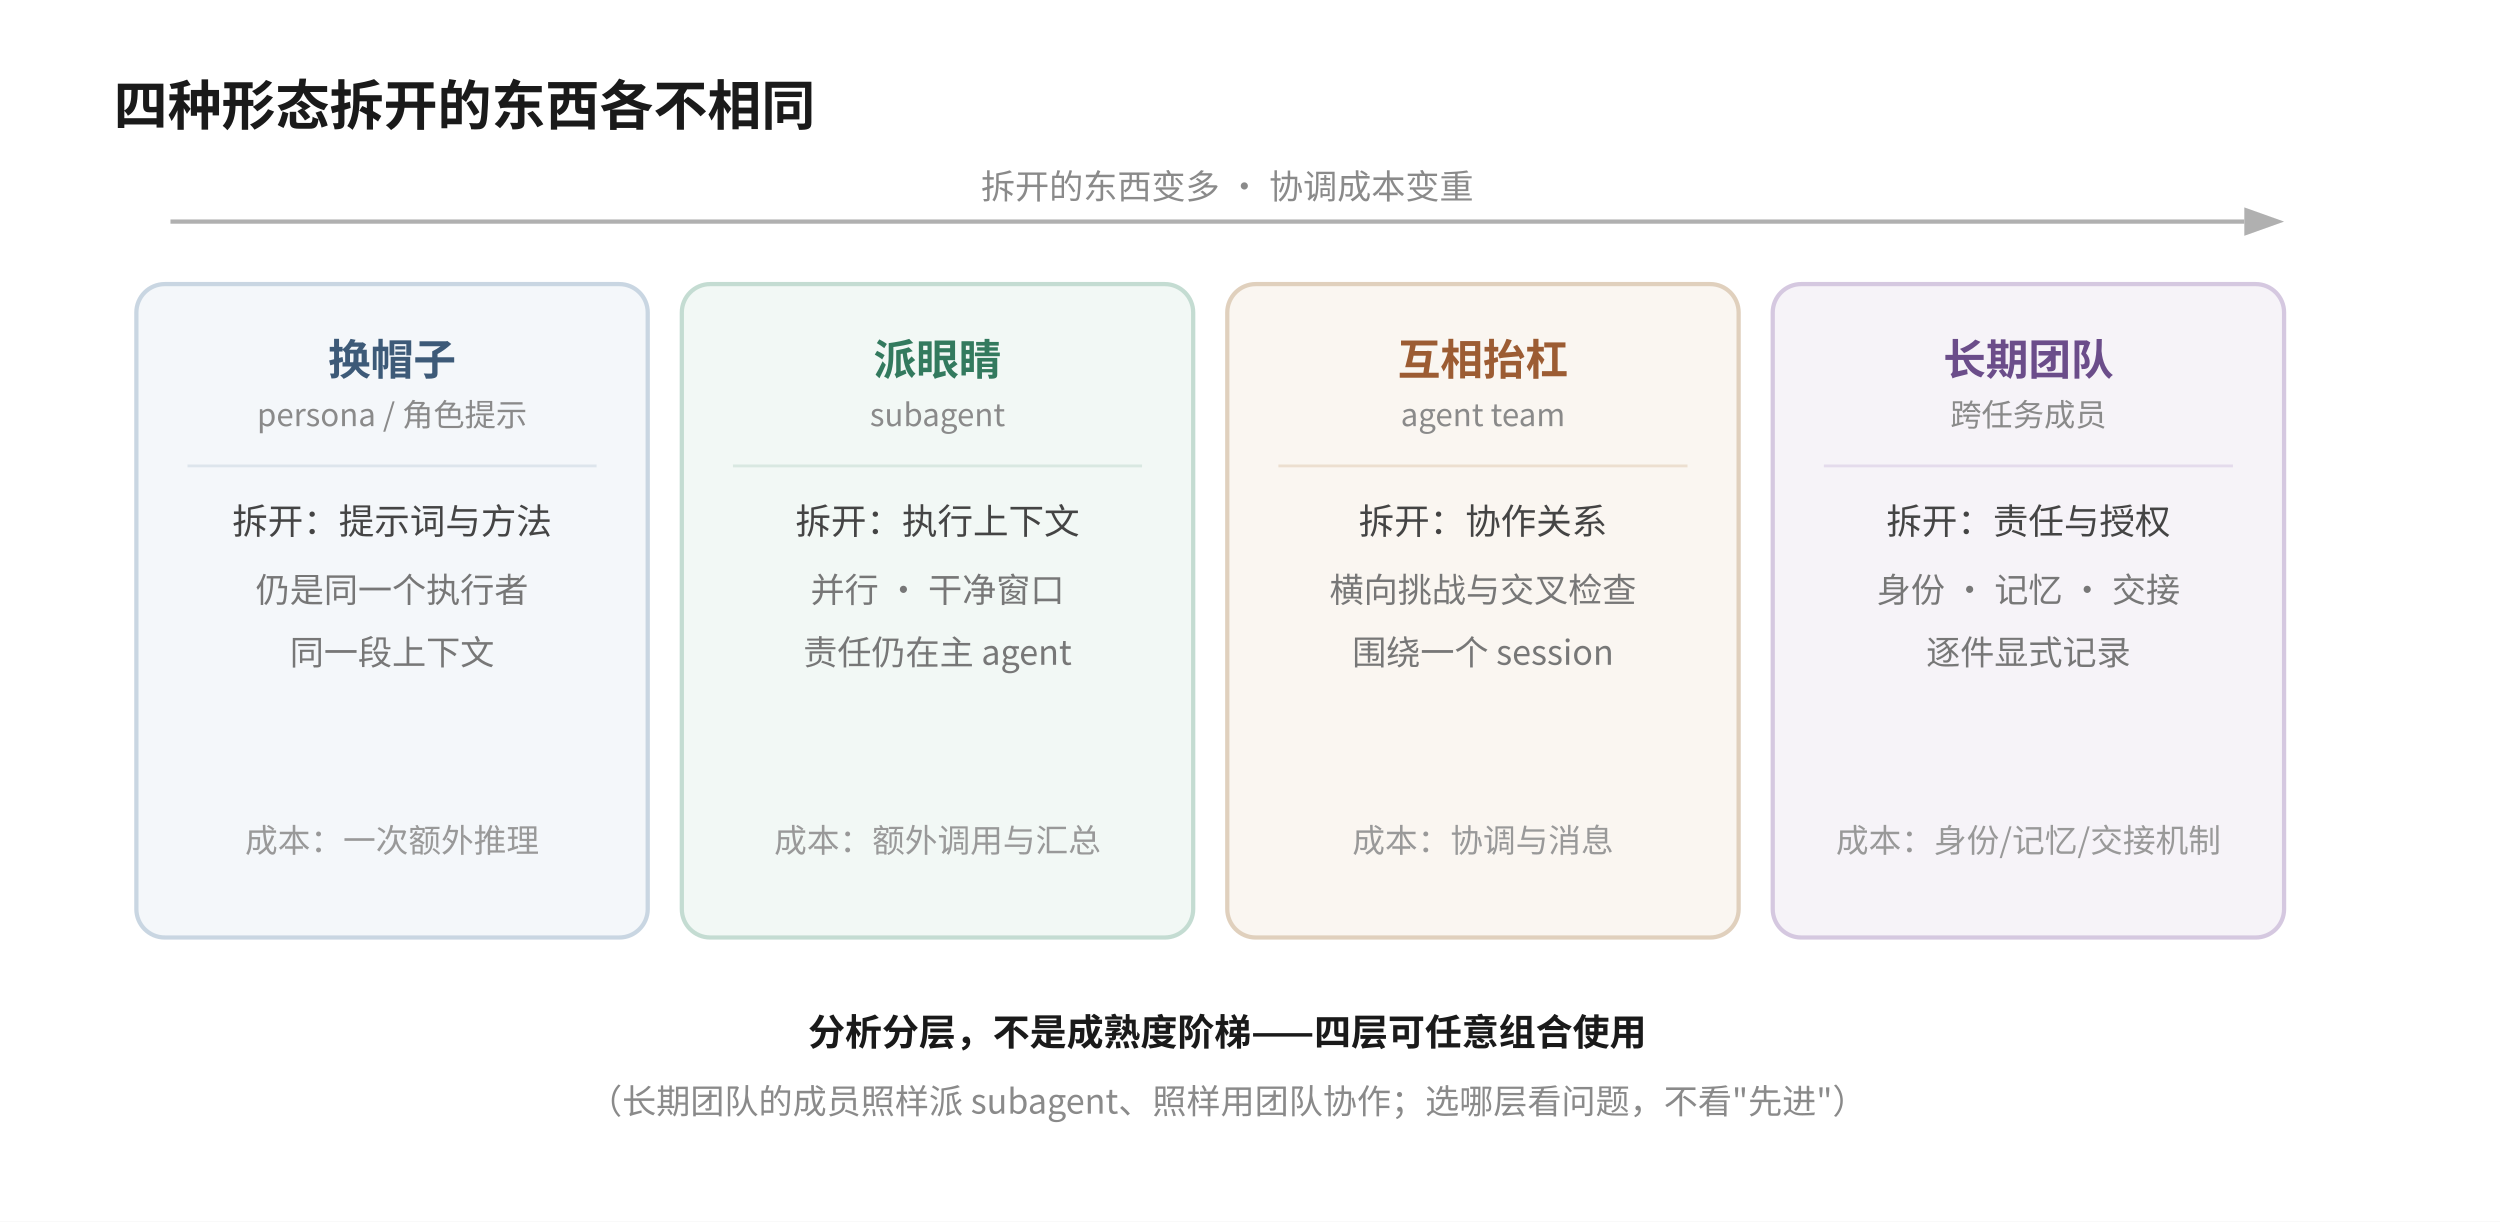
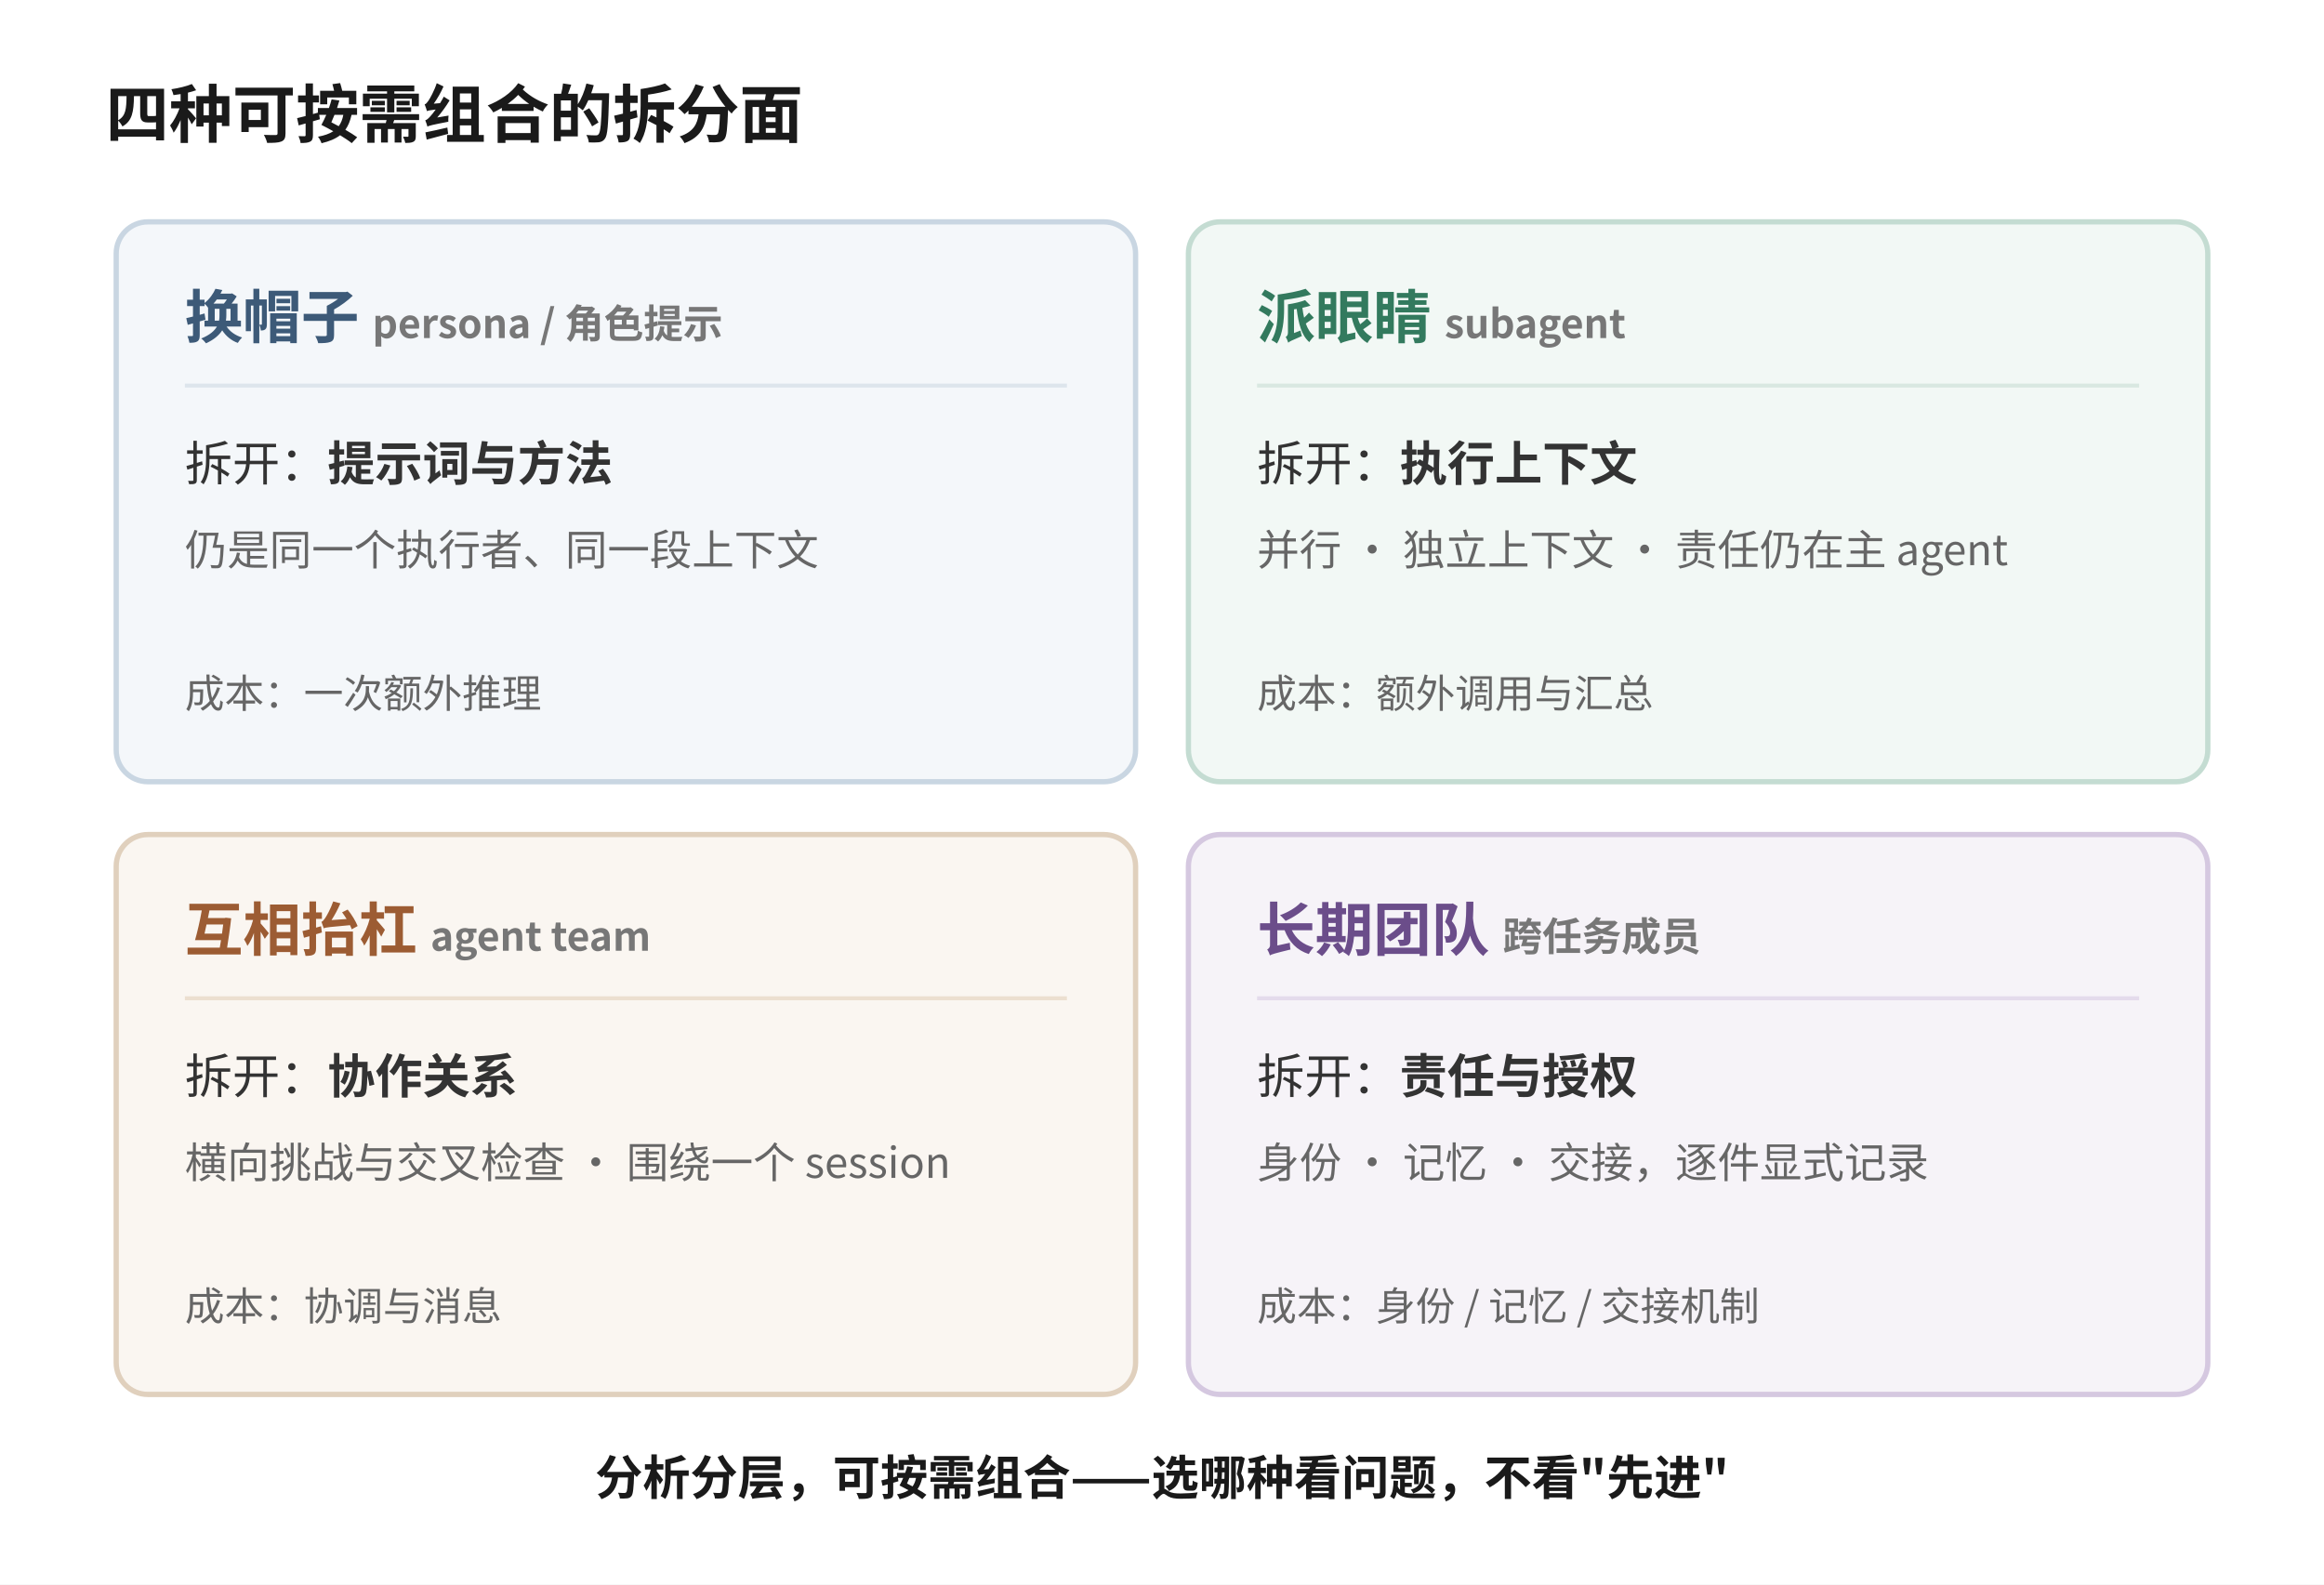
- <svg xmlns="http://www.w3.org/2000/svg" width="880" height="430" viewBox="0 0 880 430" font-family="PingFang SC, Noto Sans CJK SC, Helvetica Neue, sans-serif">
-   <rect width="880" height="430" fill="#ffffff" />
-   <text x="40" y="44" font-size="19" font-weight="600" fill="#1a1a1a">四种形态拆开的东西各不相同</text>
-   <line x1="60" y1="78" x2="790" y2="78" stroke="#b0b0b0" stroke-width="1.5" />
-   <polygon points="790,73 804,78 790,83" fill="#b0b0b0" />
-   <text x="432" y="70" font-size="12" fill="#8a8a8a" text-anchor="middle">拆开的东西变多 · 协调成本变重</text>
+ <svg xmlns="http://www.w3.org/2000/svg" width="880" height="600" viewBox="0 0 880 600" font-family="PingFang SC, Noto Sans CJK SC, Helvetica Neue, sans-serif">
+   <rect width="880" height="600" fill="#ffffff" />
+   <text x="40" y="52" font-size="24" font-weight="600" fill="#1a1a1a">四种可按需组合的拆分面</text>
  <g>
-     <rect x="48" y="100" width="180" height="230" rx="10" fill="#f4f7fa" stroke="#c9d6e2" stroke-width="1.5" />
-     <text x="138" y="132" font-size="15" font-weight="600" fill="#3d5a78" text-anchor="middle">换帽子</text>
-     <text x="138" y="150" font-size="11" fill="#8a8a8a" text-anchor="middle">persona / 角色提示</text>
-     <line x1="66" y1="164" x2="210" y2="164" stroke="#dde5ec" stroke-width="1" />
-     <text x="138" y="188" font-size="12.5" fill="#444444" text-anchor="middle">拆开：提示词与方法</text>
-     <text x="138" y="212" font-size="12" fill="#777777" text-anchor="middle">仍是同一个执行者</text>
-     <text x="138" y="234" font-size="12" fill="#777777" text-anchor="middle">同一段上下文</text>
-     <text x="138" y="300" font-size="11.5" fill="#999999" text-anchor="middle">成本：一次额外推理</text>
+     <rect x="44" y="84" width="386" height="212" rx="12" fill="#f4f7fa" stroke="#c9d6e2" stroke-width="2" />
+     <text x="70" y="128" font-size="22" font-weight="600" fill="#3d5a78">换帽子 <tspan font-size="15" fill="#777777">persona / 角色提示</tspan>
+     </text>
+     <line x1="70" y1="146" x2="404" y2="146" stroke="#dde5ec" stroke-width="1.5" />
+     <text x="70" y="182" font-size="18" fill="#333333">拆开：<tspan font-weight="600">提示词与方法</tspan>
+     </text>
+     <text x="70" y="214" font-size="16" fill="#666666">仍是同一个执行者、同一段上下文</text>
+     <text x="70" y="268" font-size="15" fill="#666666">成本：一次额外推理</text>
  </g>
  <g>
-     <rect x="240" y="100" width="180" height="230" rx="10" fill="#f2f8f5" stroke="#c4dcd2" stroke-width="1.5" />
-     <text x="330" y="132" font-size="15" font-weight="600" fill="#337a5e" text-anchor="middle">派眼睛</text>
-     <text x="330" y="150" font-size="11" fill="#8a8a8a" text-anchor="middle">subagent</text>
-     <line x1="258" y1="164" x2="402" y2="164" stroke="#d9e8e1" stroke-width="1" />
-     <text x="330" y="188" font-size="12.5" fill="#444444" text-anchor="middle">拆开：执行上下文</text>
-     <text x="330" y="212" font-size="12" fill="#777777" text-anchor="middle">并行 · 干净窗口</text>
-     <text x="330" y="234" font-size="12" fill="#777777" text-anchor="middle">责任仍在主 agent</text>
-     <text x="330" y="300" font-size="11.5" fill="#999999" text-anchor="middle">成本：额外调用与汇总</text>
+     <rect x="450" y="84" width="386" height="212" rx="12" fill="#f2f8f5" stroke="#c4dcd2" stroke-width="2" />
+     <text x="476" y="128" font-size="22" font-weight="600" fill="#337a5e">派眼睛 <tspan font-size="15" fill="#777777">subagent</tspan>
+     </text>
+     <line x1="476" y1="146" x2="810" y2="146" stroke="#d9e8e1" stroke-width="1.5" />
+     <text x="476" y="182" font-size="18" fill="#333333">拆开：<tspan font-weight="600">执行上下文</tspan>
+     </text>
+     <text x="476" y="214" font-size="16" fill="#666666">并行 · 独立上下文 · 责任仍在主 agent</text>
+     <text x="476" y="268" font-size="15" fill="#666666">成本：额外调用与汇总</text>
  </g>
  <g>
-     <rect x="432" y="100" width="180" height="230" rx="10" fill="#faf6f1" stroke="#e0d0bd" stroke-width="1.5" />
-     <text x="522" y="132" font-size="15" font-weight="600" fill="#9c5c33" text-anchor="middle">互相抬杠</text>
-     <text x="522" y="150" font-size="11" fill="#8a8a8a" text-anchor="middle">agent team</text>
-     <line x1="450" y1="164" x2="594" y2="164" stroke="#ecdfd0" stroke-width="1" />
-     <text x="522" y="188" font-size="12.5" fill="#444444" text-anchor="middle">拆开：协作关系</text>
-     <text x="522" y="212" font-size="12" fill="#777777" text-anchor="middle">横向挑战与交叉检查</text>
-     <text x="522" y="234" font-size="12" fill="#777777" text-anchor="middle">围绕一个 session</text>
-     <text x="522" y="300" font-size="11.5" fill="#999999" text-anchor="middle">成本：协调与消息</text>
+     <rect x="44" y="316" width="386" height="212" rx="12" fill="#faf6f1" stroke="#e0d0bd" stroke-width="2" />
+     <text x="70" y="360" font-size="22" font-weight="600" fill="#9c5c33">互相抬杠 <tspan font-size="15" fill="#777777">agent team</tspan>
+     </text>
+     <line x1="70" y1="378" x2="404" y2="378" stroke="#ecdfd0" stroke-width="1.5" />
+     <text x="70" y="414" font-size="18" fill="#333333">拆开：<tspan font-weight="600">协作关系</tspan>
+     </text>
+     <text x="70" y="446" font-size="16" fill="#666666">横向挑战与交叉检查 · 围绕一个 session</text>
+     <text x="70" y="500" font-size="15" fill="#666666">成本：协调与消息</text>
  </g>
  <g>
-     <rect x="624" y="100" width="180" height="230" rx="10" fill="#f6f3f8" stroke="#d5c8e0" stroke-width="1.5" />
-     <text x="714" y="132" font-size="15" font-weight="600" fill="#6b4d8a" text-anchor="middle">长期团队</text>
-     <text x="714" y="150" font-size="11" fill="#8a8a8a" text-anchor="middle">跨任务成员</text>
-     <line x1="642" y1="164" x2="786" y2="164" stroke="#e4dbec" stroke-width="1" />
-     <text x="714" y="188" font-size="12.5" fill="#444444" text-anchor="middle">拆开：责任与授权</text>
-     <text x="714" y="212" font-size="12" fill="#777777" text-anchor="middle">身份 · 记忆 · 交接</text>
-     <text x="714" y="234" font-size="12" fill="#777777" text-anchor="middle">逐件显式记录</text>
-     <text x="714" y="300" font-size="11.5" fill="#999999" text-anchor="middle">成本：身份/记忆/交接机制</text>
+     <rect x="450" y="316" width="386" height="212" rx="12" fill="#f6f3f8" stroke="#d5c8e0" stroke-width="2" />
+     <text x="476" y="360" font-size="22" font-weight="600" fill="#6b4d8a">长期团队 <tspan font-size="15" fill="#777777">跨任务成员</tspan>
+     </text>
+     <line x1="476" y1="378" x2="810" y2="378" stroke="#e4dbec" stroke-width="1.5" />
+     <text x="476" y="414" font-size="18" fill="#333333">拆开：<tspan font-weight="600">责任与授权</tspan>
+     </text>
+     <text x="476" y="446" font-size="16" fill="#666666">身份 · 记忆 · 交接，逐件显式记录</text>
+     <text x="476" y="500" font-size="15" fill="#666666">成本：身份 / 记忆 / 交接机制</text>
  </g>
-   <text x="432" y="368" font-size="13" font-weight="600" fill="#1a1a1a" text-anchor="middle">分析分层，不是成熟度阶梯——四层可任意组合使用</text>
-   <text x="432" y="392" font-size="12" fill="#8a8a8a" text-anchor="middle">（长期团队的成员照样派 subagent、照样用团队协作；选哪层看问题，不看"先进"）</text>
+   <text x="440" y="566" font-size="18" font-weight="600" fill="#1a1a1a" text-anchor="middle">分析分层，可按需组合——选哪种看问题，不看"先进"</text>
</svg>
